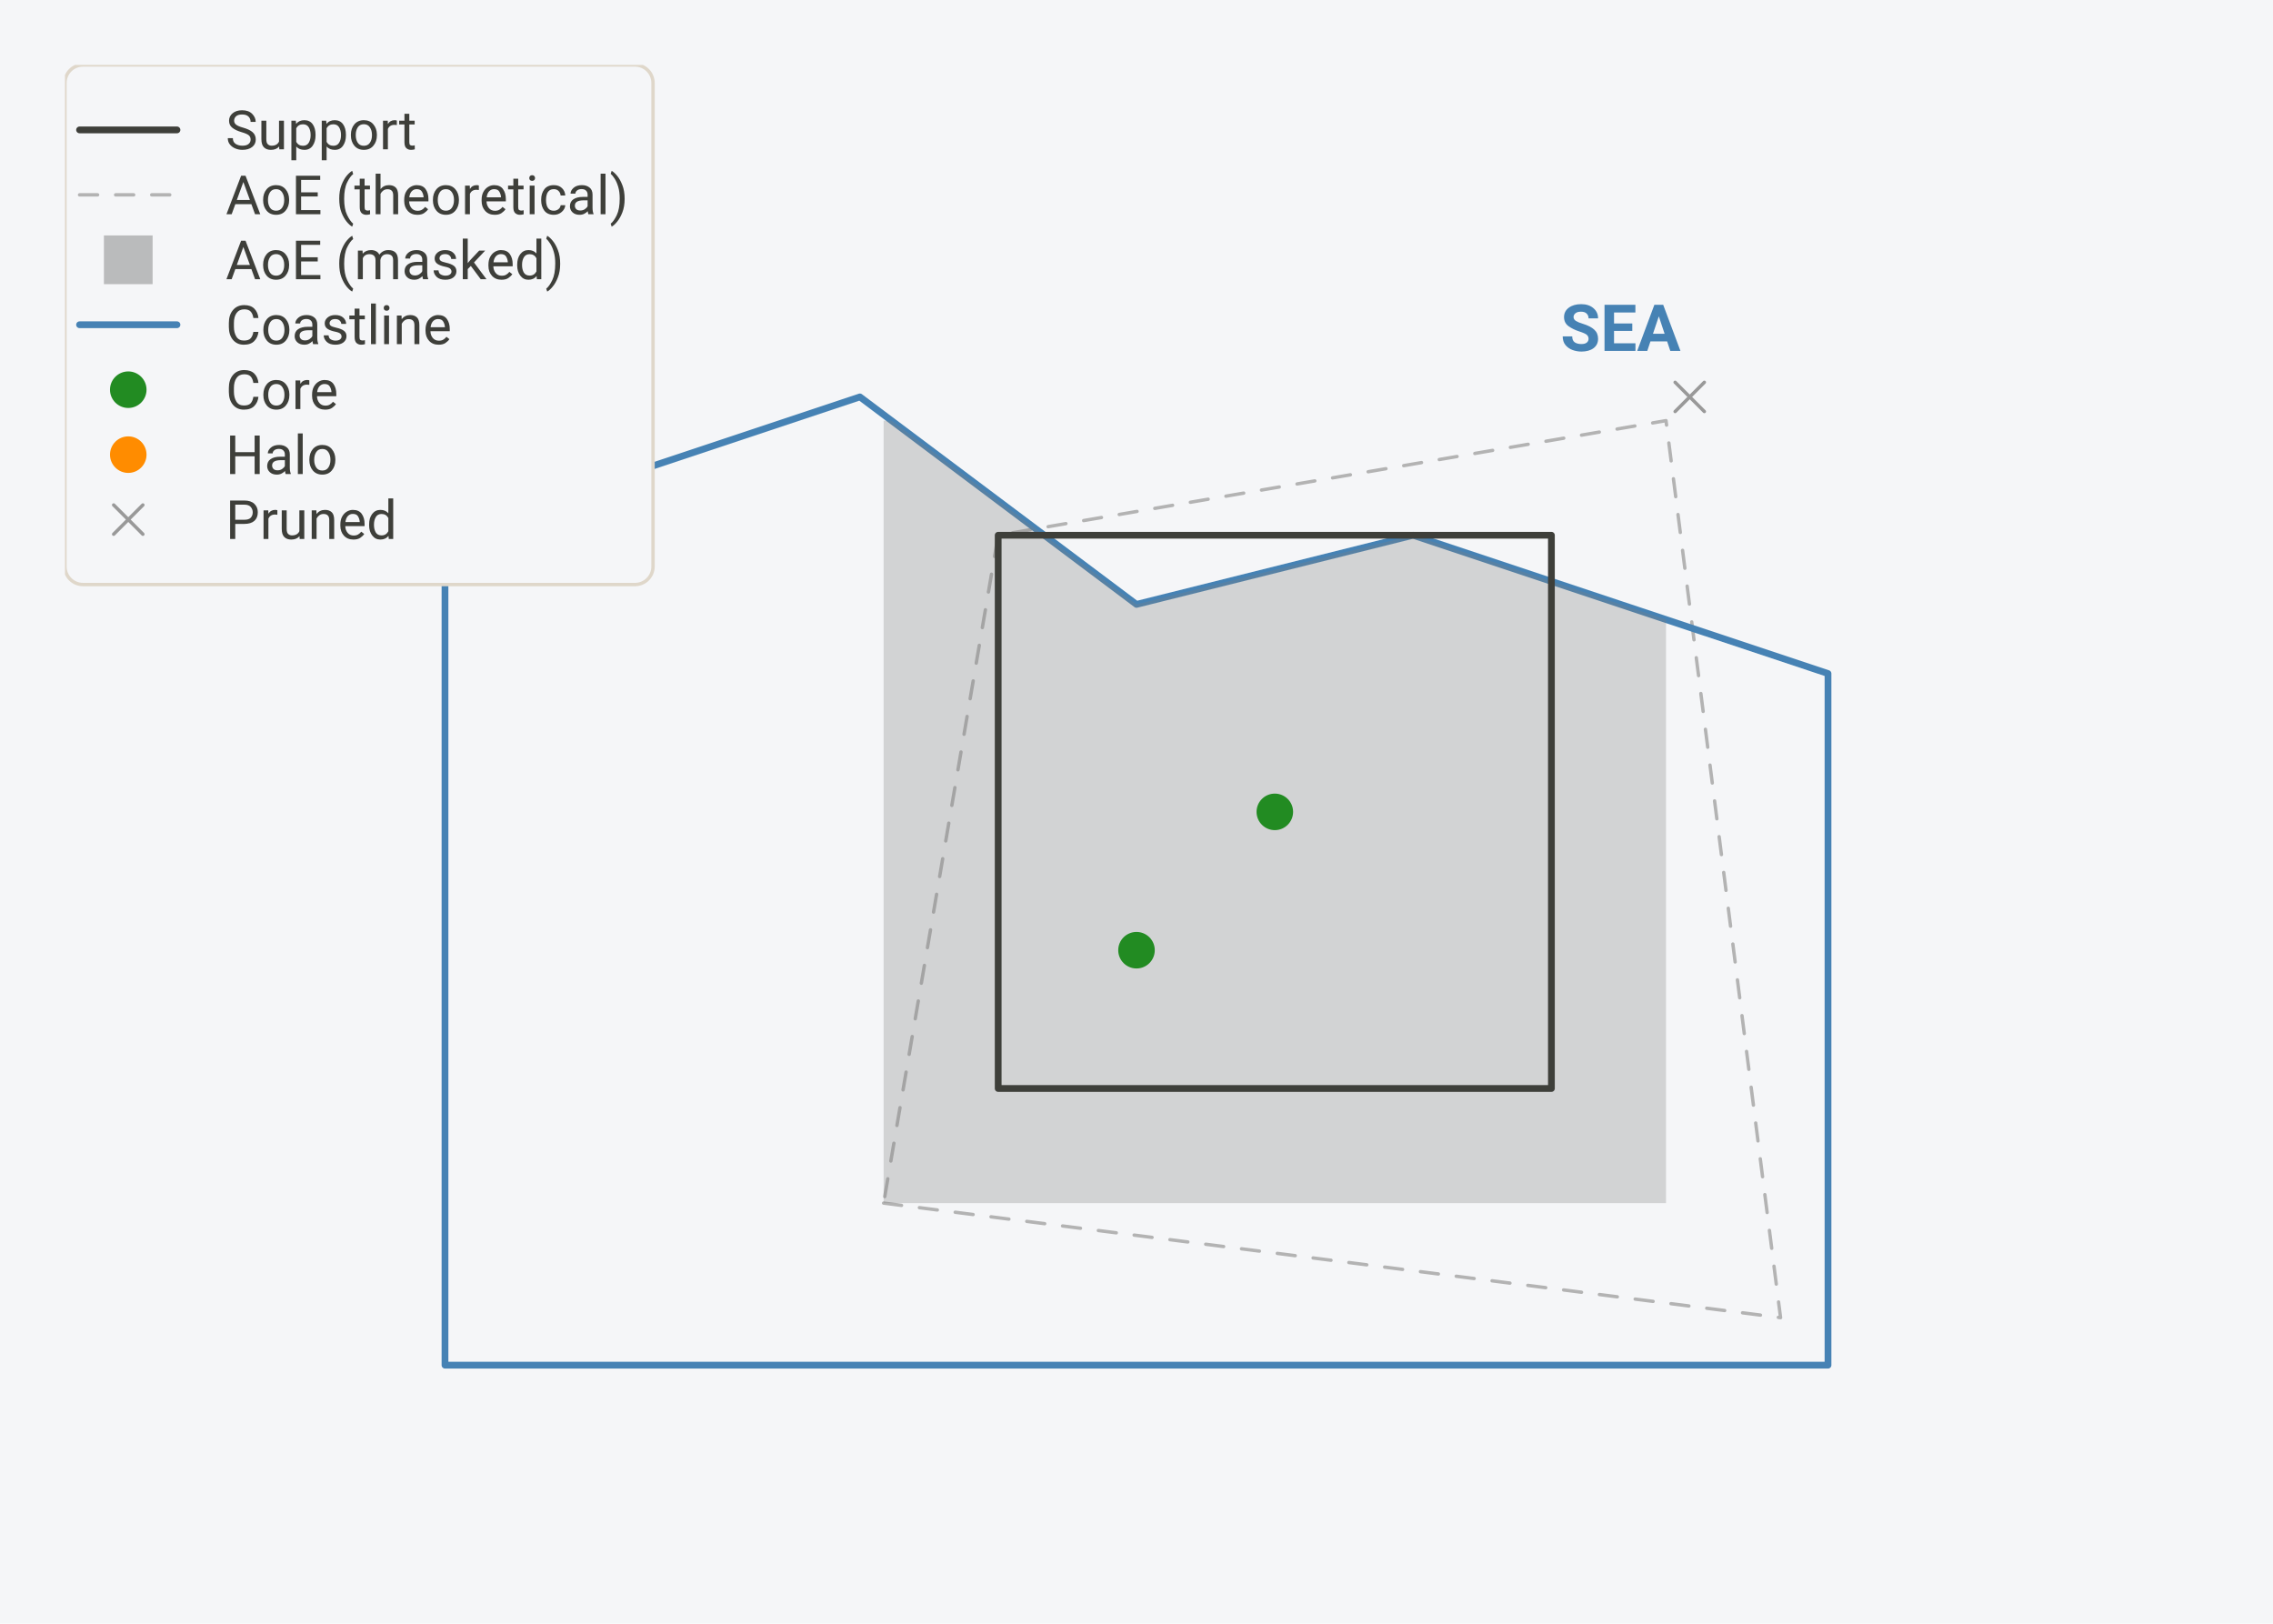
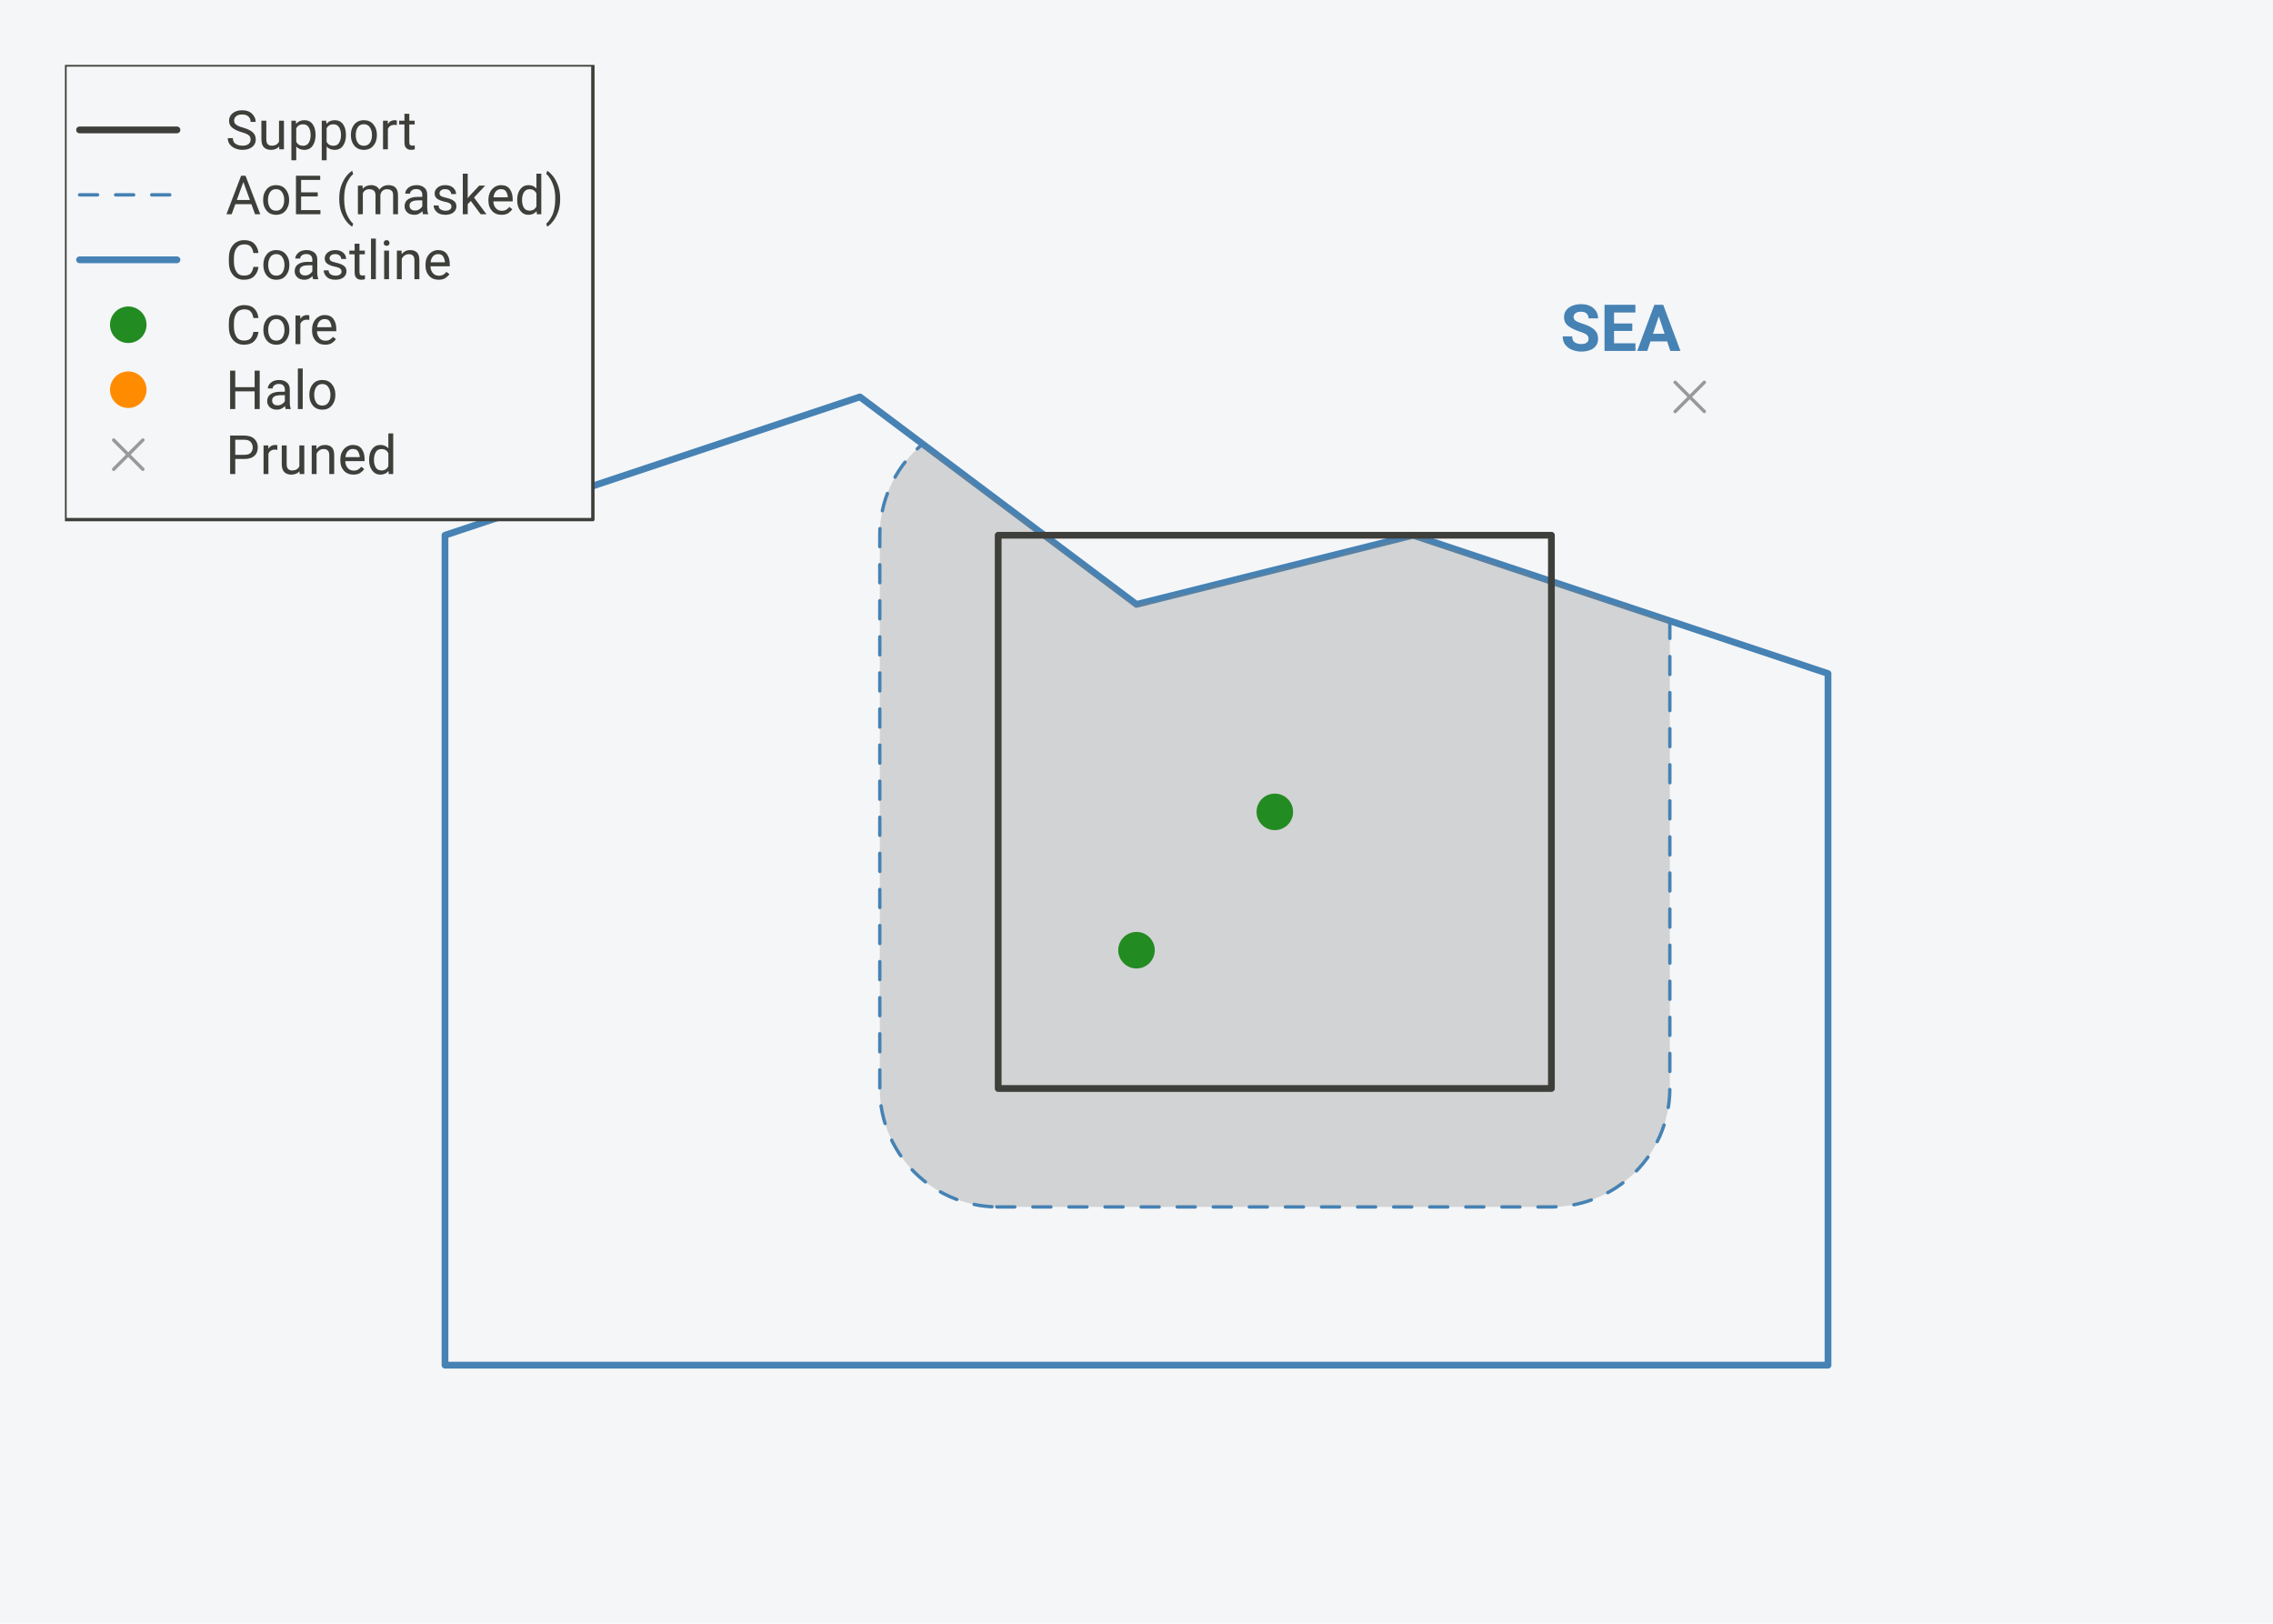
<svg xmlns="http://www.w3.org/2000/svg" width="504.00pt" height="360.00pt" viewBox="0 0 504.00 360.00">
  <g class="svglite">
    <defs>
      <style type="text/css">
    /* theme-aware-processed */
    .svglite line, .svglite polyline, .svglite polygon, .svglite path, .svglite circle {
      fill: none;
      stroke: #3E3F3A;
      stroke-linecap: round;
      stroke-linejoin: round;
      stroke-miterlimit: 10.00;
    }
    .svglite &gt; g &gt; rect {
      fill: none;
      stroke: #3E3F3A;
      stroke-linecap: round;
      stroke-linejoin: round;
      stroke-miterlimit: 10.00;
    }
    .svglite text {
      white-space: pre;
      fill: #3E3F3A;
    }
    .svglite g.glyphgroup path {
      fill: inherit;
      stroke: none;
    }
  </style>
    </defs>
    <rect width="100%" height="100%" style="stroke: none; fill: #F5F6F8;" />
    <defs>
      <clipPath id="cpMC4wMHw1MDQuMDB8MC4wMHwzNjAuMDA=">
        <rect x="0.00" y="0.00" width="504.00" height="360.00" />
      </clipPath>
    </defs>
    <g clip-path="url(#cpMC4wMHw1MDQuMDB8MC4wMHwzNjAuMDA=)">
</g>
    <defs>
      <clipPath id="cpMTQuNDB8NDg5LjYwfDE0LjQwfDM0NS42MA==">
        <rect x="14.40" y="14.40" width="475.20" height="331.20" />
      </clipPath>
    </defs>
    <g clip-path="url(#cpMTQuNDB8NDg5LjYwfDE0LjQwfDM0NS42MA==)">
      <rect class="legend-bg" x="14.40" y="14.40" width="475.20" height="331.20" style="stroke-width: 0.75; stroke: #F5F6F8; fill: #F5F6F8;" />
-       <path d="M 195.93 266.74 L 394.81 292.14 L 369.41 93.26 L 221.33 118.67 L 195.93 266.74 Z" style="fill-rule: evenodd; stroke-width: 0.75; stroke: #B3B3B3; stroke-dasharray: 4.00,4.00;" />
      <path d="M 98.67 302.67 L 405.33 302.67 L 405.33 149.33 L 313.33 118.67 L 252.00 134.00 L 190.67 88.00 L 98.67 118.67 L 98.67 302.67 Z" style="fill-rule: evenodd; stroke-width: 1.50; stroke: #4682B4;" />
-       <path d="M 195.93 93.26 L 197.68 93.26 L 252.00 134.00 L 313.33 118.67 L 369.41 137.36 L 369.41 266.74 L 195.93 266.74 L 195.93 93.26 Z" style="fill-rule: evenodd; fill: #808080; fill-opacity: 0.30; stroke-width: 0.75; stroke: none;" />
-       <path d="M 221.33 241.33 L 344.00 241.33 L 344.00 118.67 L 221.33 118.67 L 221.33 241.33 Z" style="fill-rule: evenodd; stroke-width: 1.50;" />
+       <path d="M 219.96 267.55 L 218.59 267.44 L 217.23 267.27 L 215.87 267.01 L 214.54 266.69 L 213.22 266.30 L 211.92 265.84 L 210.65 265.32 L 209.41 264.73 L 208.21 264.07 L 207.03 263.35 L 205.90 262.57 L 204.81 261.74 L 203.77 260.84 L 202.77 259.90 L 201.82 258.90 L 200.93 257.86 L 200.09 256.77 L 199.31 255.63 L 198.60 254.46 L 197.94 253.25 L 197.35 252.01 L 196.82 250.74 L 196.36 249.45 L 195.97 248.13 L 195.65 246.79 L 195.40 245.44 L 195.22 244.08 L 195.11 242.71 L 195.08 241.33 L 195.08 118.67 L 195.11 117.29 L 195.22 115.92 L 195.40 114.56 L 195.65 113.21 L 195.97 111.87 L 196.36 110.55 L 196.82 109.26 L 197.35 107.99 L 197.94 106.75 L 198.60 105.54 L 199.31 104.37 L 200.09 103.23 L 200.93 102.14 L 201.82 101.10 L 202.77 100.10 L 203.77 99.16 L 204.60 98.45 L 252.00 134.00 L 313.33 118.67 L 370.26 137.64 L 370.26 241.33 L 370.22 242.71 L 370.11 244.08 L 369.93 245.44 L 369.68 246.79 L 369.36 248.13 L 368.97 249.45 L 368.51 250.74 L 367.99 252.01 L 367.39 253.25 L 366.74 254.46 L 366.02 255.63 L 365.24 256.77 L 364.40 257.86 L 363.51 258.90 L 362.57 259.90 L 361.57 260.84 L 360.52 261.74 L 359.43 262.57 L 358.30 263.35 L 357.13 264.07 L 355.92 264.73 L 354.68 265.32 L 353.41 265.84 L 352.11 266.30 L 350.80 266.69 L 349.46 267.01 L 348.11 267.27 L 346.74 267.44 L 345.37 267.55 L 344.00 267.59 L 221.33 267.59 L 219.96 267.55 Z" style="fill-rule: evenodd; fill: #808080; fill-opacity: 0.30; stroke-width: 0.75; stroke: #4682B4; stroke-dasharray: 4.00,4.00;" />
+       <path d="M 221.33 241.33 L 221.33 118.67 L 344.00 118.67 L 344.00 241.33 L 221.33 241.33 Z" style="fill-rule: evenodd; stroke-width: 1.50;" />
      <circle cx="282.67" cy="180.00" r="4.05" style="stroke-width: 0.75; stroke: none; fill: #228B22;" />
      <circle cx="252.00" cy="210.67" r="4.05" style="stroke-width: 0.75; stroke: none; fill: #228B22;" />
      <line x1="371.43" y1="91.24" x2="377.91" y2="84.76" style="stroke-width: 0.75; stroke: #999999;" />
      <line x1="371.43" y1="84.76" x2="377.91" y2="91.24" style="stroke-width: 0.75; stroke: #999999;" />
      <text x="359.33" y="77.81" text-anchor="middle" style="font-size: 14.40px; font-weight: bold;fill: #4682B4; font-family: &quot;Roboto&quot;, -apple-system, BlinkMacSystemFont, &quot;Segoe UI&quot;, system-ui, sans-serif;" textLength="29.58px" lengthAdjust="spacingAndGlyphs">SEA</text>
-       <rect rx="4" x="14.40" y="14.40" width="130.40" height="115.20" style="stroke-width: 0.75; stroke: #DFD7CA; fill: #F5F6F8;" />
+       <rect class="legend-bg" x="14.40" y="14.40" width="117.06" height="100.80" style="stroke-width: 0.75; fill: #F5F6F8;" />
      <line x1="17.64" y1="28.80" x2="39.24" y2="28.80" style="stroke-width: 1.50;" />
-       <line x1="17.64" y1="43.20" x2="39.24" y2="43.20" style="stroke-width: 0.75; stroke: #B3B3B3; stroke-dasharray: 4.00,4.00;" />
-       <line x1="17.64" y1="72.00" x2="39.24" y2="72.00" style="stroke-width: 1.50; stroke: #4682B4;" />
-       <polygon points="23.04,63.00 33.84,63.00 33.84,52.20 23.04,52.20 " style="stroke-width: 0.75; stroke: none; fill: #808080; fill-opacity: 0.50;" />
-       <circle cx="28.44" cy="86.40" r="4.05" style="stroke-width: 0.75; stroke: none; fill: #228B22;" />
-       <circle cx="28.44" cy="100.80" r="4.05" style="stroke-width: 0.75; stroke: none; fill: #FF8C00;" />
-       <line x1="25.20" y1="118.44" x2="31.68" y2="111.96" style="stroke-width: 0.75; stroke: #999999;" />
-       <line x1="25.20" y1="111.96" x2="31.68" y2="118.44" style="stroke-width: 0.75; stroke: #999999;" />
+       <line x1="17.64" y1="43.20" x2="39.24" y2="43.20" style="stroke-width: 0.75; stroke: #4682B4; stroke-dasharray: 4.00,4.00;" />
+       <line x1="17.64" y1="57.60" x2="39.24" y2="57.60" style="stroke-width: 1.50; stroke: #4682B4;" />
+       <circle cx="28.44" cy="72.00" r="4.05" style="stroke-width: 0.75; stroke: none; fill: #228B22;" />
+       <circle cx="28.44" cy="86.40" r="4.05" style="stroke-width: 0.75; stroke: none; fill: #FF8C00;" />
+       <line x1="25.20" y1="104.04" x2="31.68" y2="97.56" style="stroke-width: 0.75; stroke: #999999;" />
+       <line x1="25.20" y1="97.56" x2="31.68" y2="104.04" style="stroke-width: 0.75; stroke: #999999;" />
      <text x="50.04" y="33.10" style="font-size: 12.00px; font-family: &quot;Roboto&quot;, -apple-system, BlinkMacSystemFont, &quot;Segoe UI&quot;, system-ui, sans-serif;" textLength="42.02px" lengthAdjust="spacingAndGlyphs">Support</text>
-       <text x="50.04" y="47.50" style="font-size: 12.00px; font-family: &quot;Roboto&quot;, -apple-system, BlinkMacSystemFont, &quot;Segoe UI&quot;, system-ui, sans-serif;" textLength="89.36px" lengthAdjust="spacingAndGlyphs">AoE (theoretical)</text>
-       <text x="50.04" y="61.90" style="font-size: 12.00px; font-family: &quot;Roboto&quot;, -apple-system, BlinkMacSystemFont, &quot;Segoe UI&quot;, system-ui, sans-serif;" textLength="76.02px" lengthAdjust="spacingAndGlyphs">AoE (masked)</text>
-       <text x="50.04" y="76.30" style="font-size: 12.00px; font-family: &quot;Roboto&quot;, -apple-system, BlinkMacSystemFont, &quot;Segoe UI&quot;, system-ui, sans-serif;" textLength="50.03px" lengthAdjust="spacingAndGlyphs">Coastline</text>
-       <text x="50.04" y="90.70" style="font-size: 12.00px; font-family: &quot;Roboto&quot;, -apple-system, BlinkMacSystemFont, &quot;Segoe UI&quot;, system-ui, sans-serif;" textLength="26.02px" lengthAdjust="spacingAndGlyphs">Core</text>
-       <text x="50.04" y="105.10" style="font-size: 12.00px; font-family: &quot;Roboto&quot;, -apple-system, BlinkMacSystemFont, &quot;Segoe UI&quot;, system-ui, sans-serif;" textLength="24.69px" lengthAdjust="spacingAndGlyphs">Halo</text>
-       <text x="50.04" y="119.50" style="font-size: 12.00px; font-family: &quot;Roboto&quot;, -apple-system, BlinkMacSystemFont, &quot;Segoe UI&quot;, system-ui, sans-serif;" textLength="38.69px" lengthAdjust="spacingAndGlyphs">Pruned</text>
+       <text x="50.04" y="47.50" style="font-size: 12.00px; font-family: &quot;Roboto&quot;, -apple-system, BlinkMacSystemFont, &quot;Segoe UI&quot;, system-ui, sans-serif;" textLength="76.02px" lengthAdjust="spacingAndGlyphs">AoE (masked)</text>
+       <text x="50.04" y="61.90" style="font-size: 12.00px; font-family: &quot;Roboto&quot;, -apple-system, BlinkMacSystemFont, &quot;Segoe UI&quot;, system-ui, sans-serif;" textLength="50.03px" lengthAdjust="spacingAndGlyphs">Coastline</text>
+       <text x="50.04" y="76.30" style="font-size: 12.00px; font-family: &quot;Roboto&quot;, -apple-system, BlinkMacSystemFont, &quot;Segoe UI&quot;, system-ui, sans-serif;" textLength="26.02px" lengthAdjust="spacingAndGlyphs">Core</text>
+       <text x="50.04" y="90.70" style="font-size: 12.00px; font-family: &quot;Roboto&quot;, -apple-system, BlinkMacSystemFont, &quot;Segoe UI&quot;, system-ui, sans-serif;" textLength="24.69px" lengthAdjust="spacingAndGlyphs">Halo</text>
+       <text x="50.04" y="105.10" style="font-size: 12.00px; font-family: &quot;Roboto&quot;, -apple-system, BlinkMacSystemFont, &quot;Segoe UI&quot;, system-ui, sans-serif;" textLength="38.69px" lengthAdjust="spacingAndGlyphs">Pruned</text>
    </g>
  </g>
</svg>
